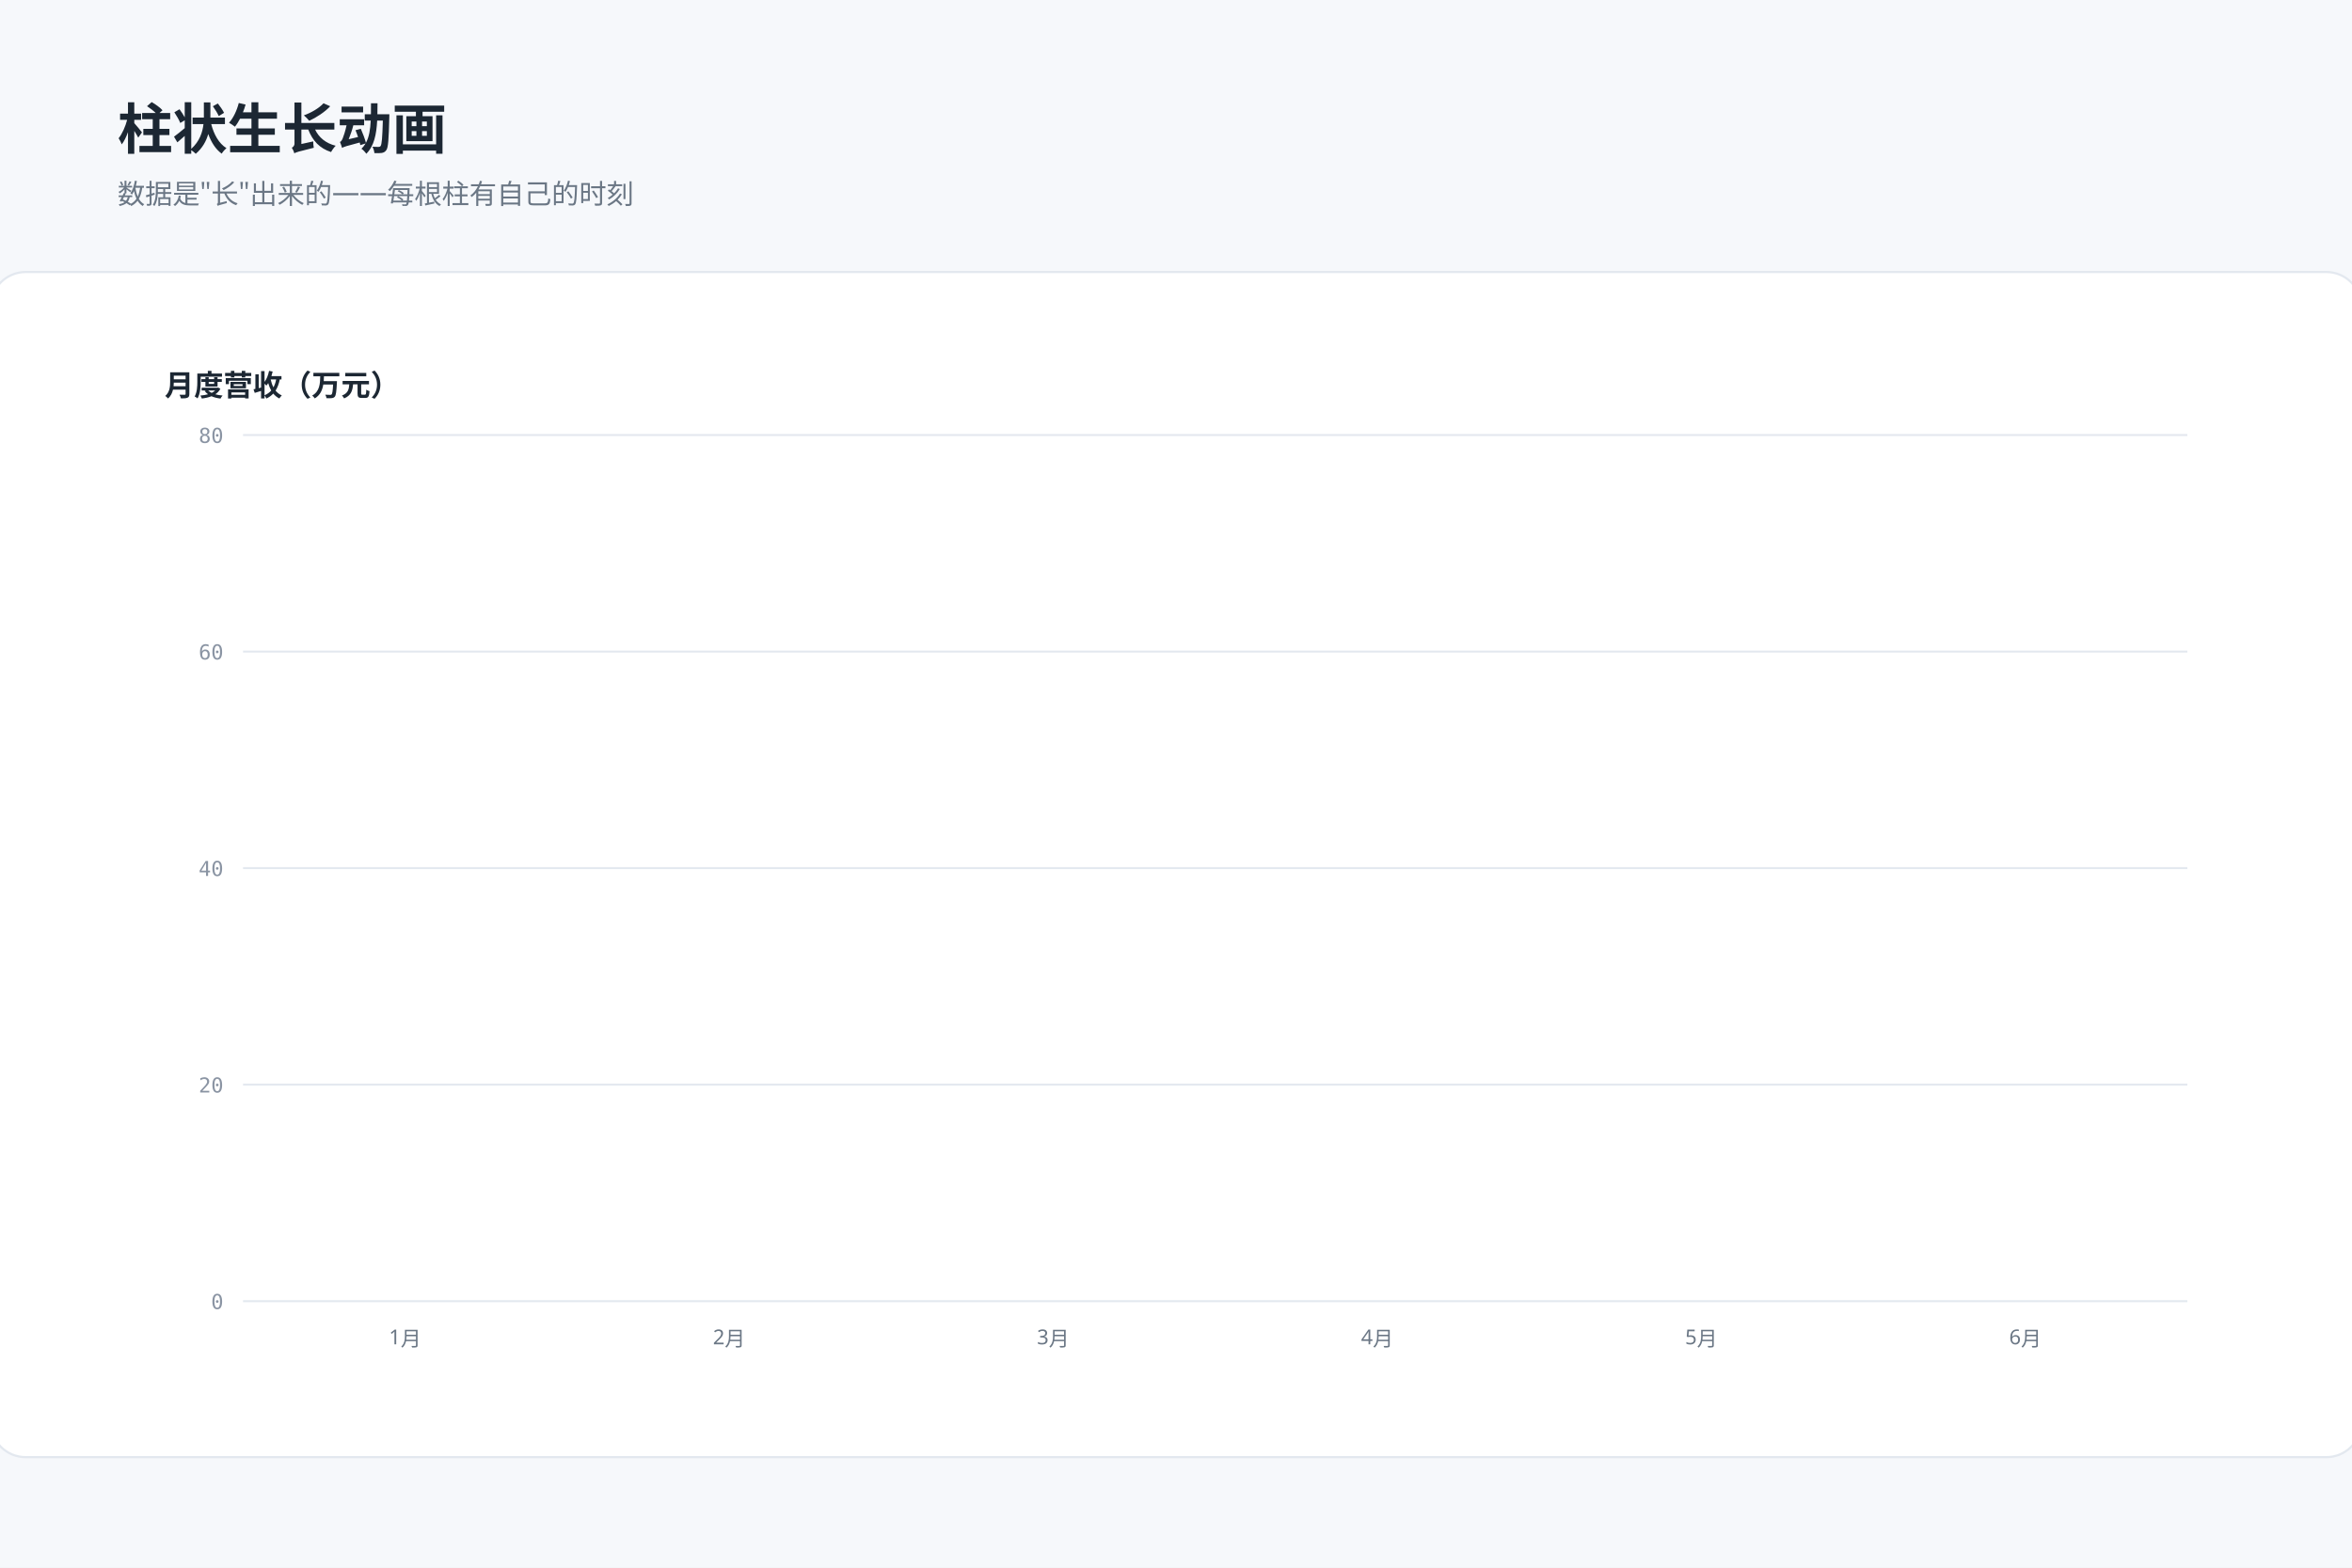
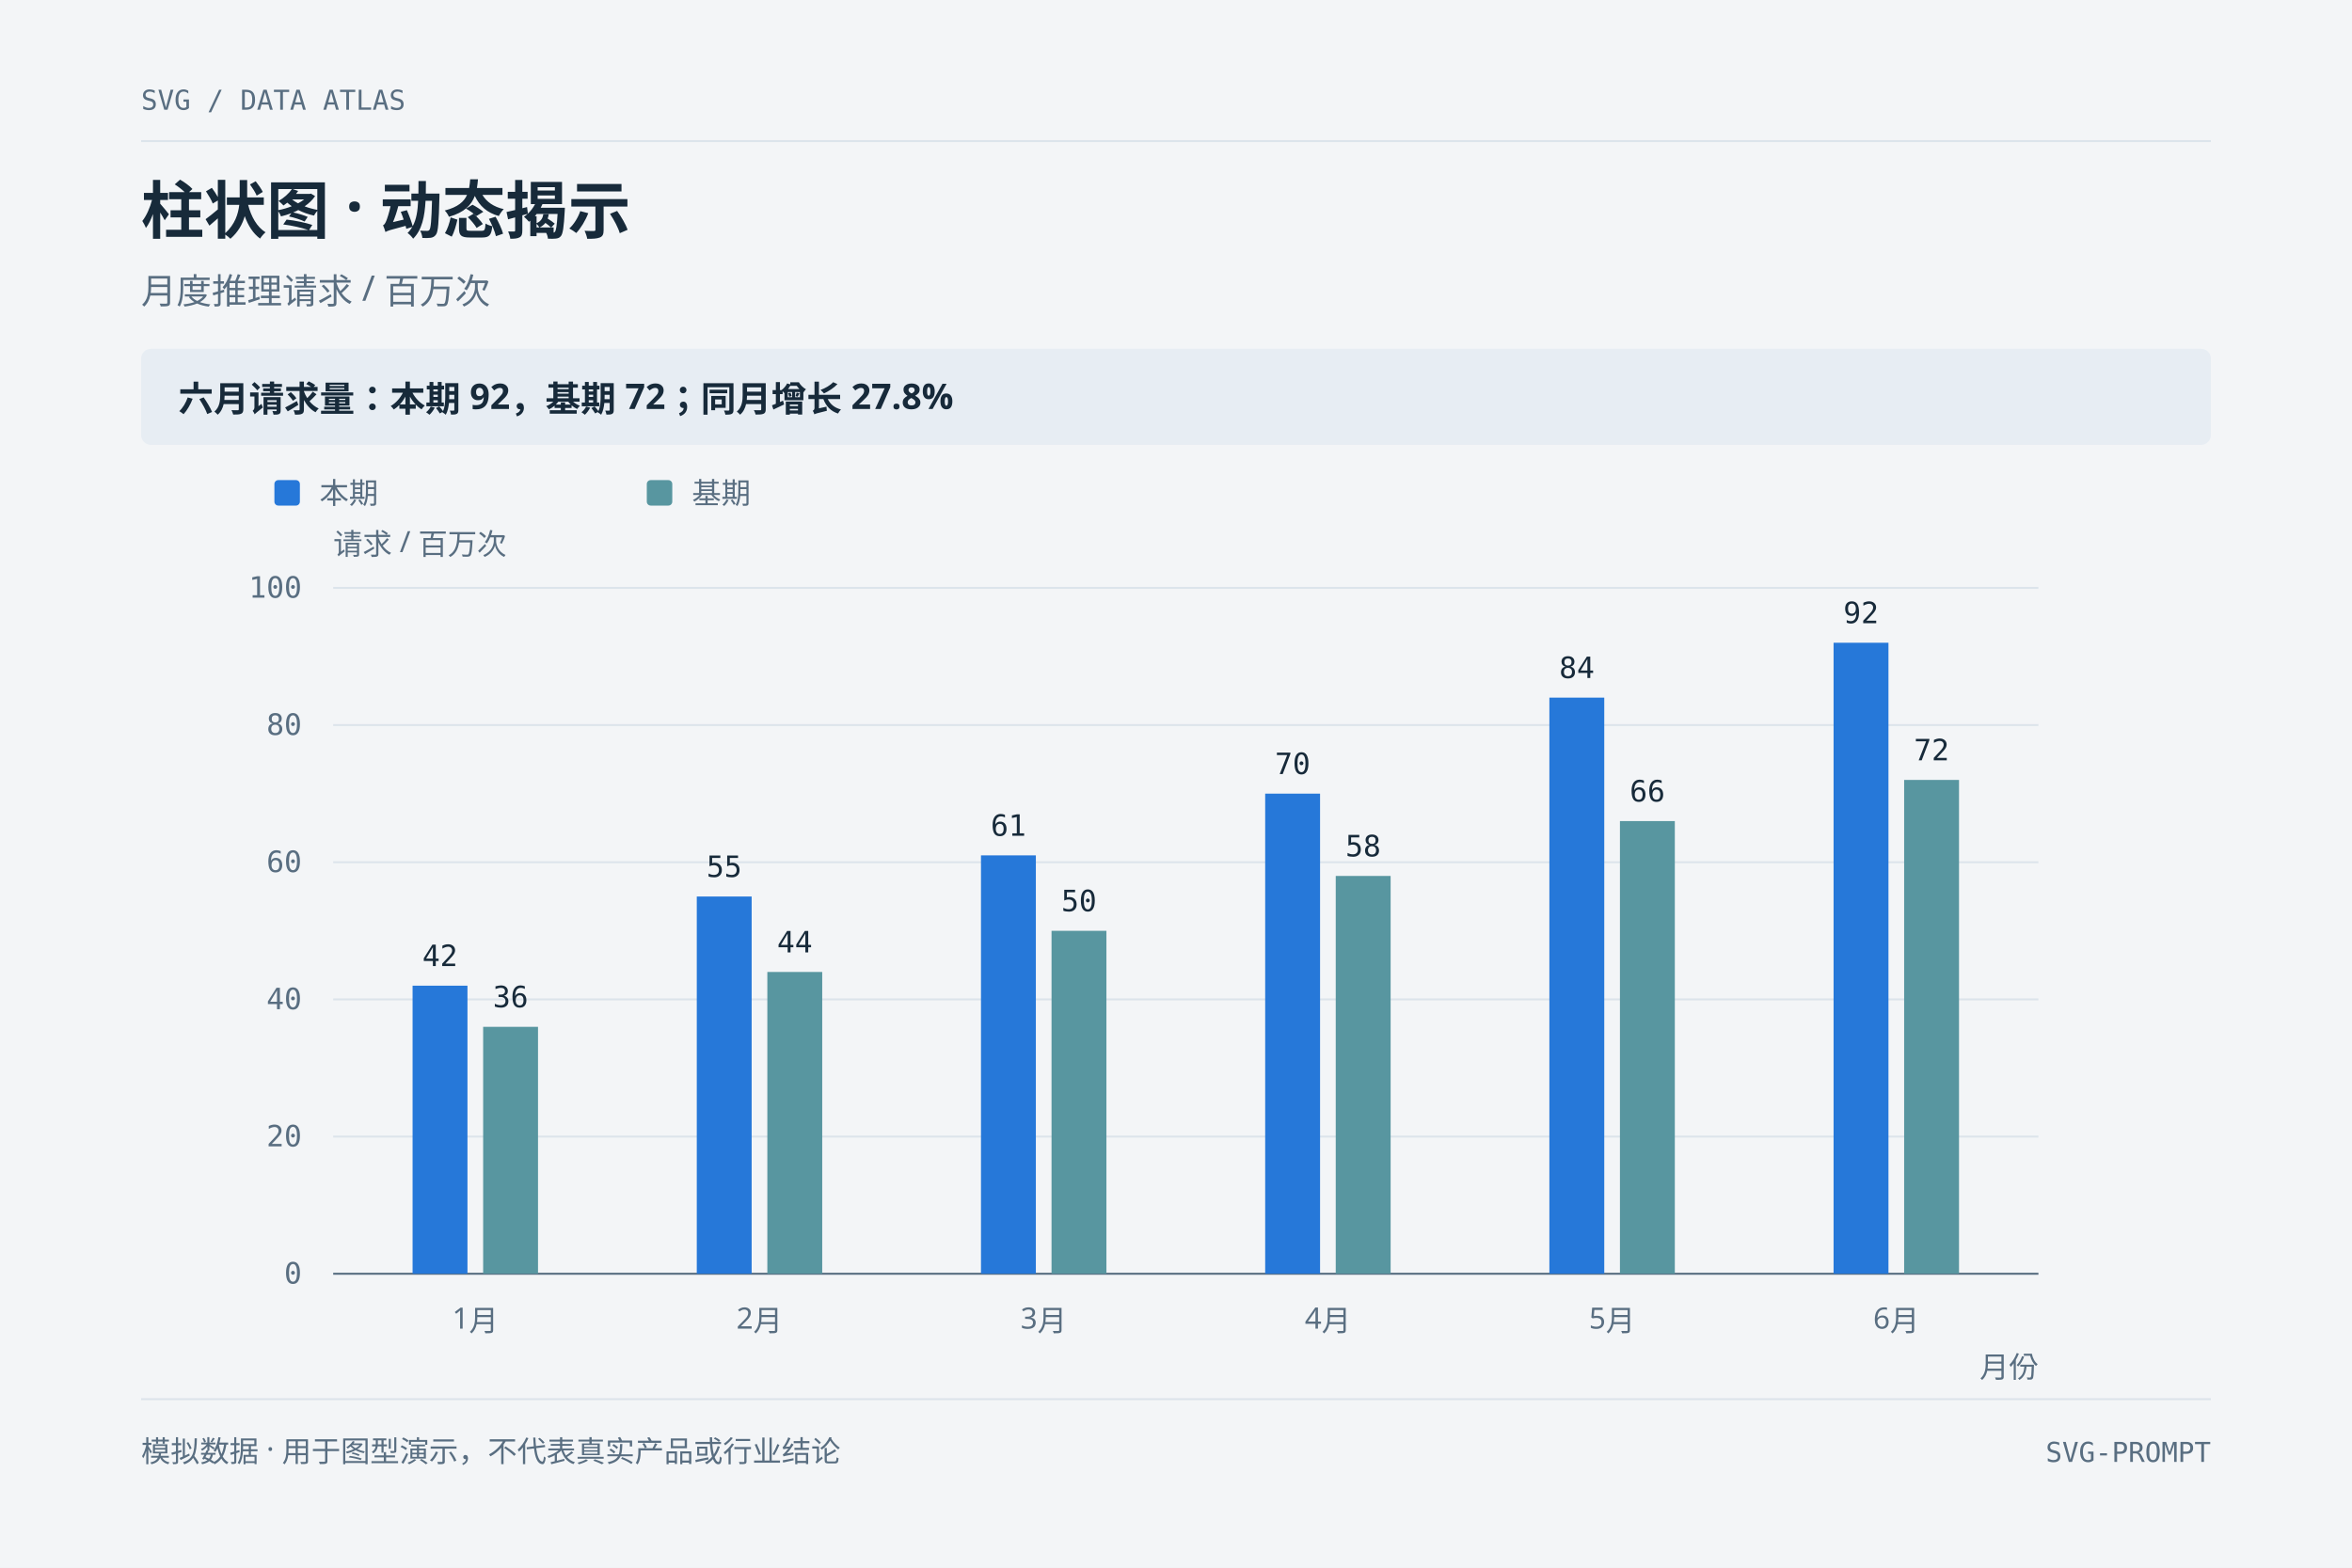
- <svg xmlns="http://www.w3.org/2000/svg" width="1200" height="800" viewBox="0 0 1200 800" font-family="PingFang SC, Hiragino Sans GB, Microsoft YaHei, sans-serif">
-   <rect width="1200" height="800" fill="#f6f8fb" />
-   <text x="60" y="76" font-size="28" font-weight="700" fill="#1c2733">柱状生长动画</text>
-   <text x="60" y="104" font-size="14" fill="#6b7785">数据是"长"出来的——每根柱有自己的时刻</text>
-   <g transform="translate(600,430) scale(1.12) translate(-600,-430)">
-     <g>
-       <rect x="60" y="170" width="1080" height="540" rx="16" fill="#ffffff" stroke="#e3e8ef" />
-     </g>
+ <svg xmlns="http://www.w3.org/2000/svg" width="1200" height="800" viewBox="0 0 1200 800" role="img" aria-labelledby="title desc">
+   <rect x="0.000" y="0.000" width="1200.000" height="800.000" rx="0" fill="#f3f5f7" />
+   <text x="72.000" y="56.000" font-size="14" fill="#596e81" text-anchor="start" font-weight="400" font-family="SFMono-Regular, Consolas, monospace">SVG / DATA ATLAS</text>
+   <line x1="72.000" y1="72.000" x2="1128.000" y2="72.000" stroke="#dce4eb" stroke-width="1" />
+   <text x="72.000" y="119.000" font-size="32" fill="#172a3a" text-anchor="start" font-weight="700" font-family="PingFang SC, Microsoft YaHei, sans-serif">柱状图 · 动态揭示</text>
+   <text x="72.000" y="155.000" font-size="18" fill="#596e81" text-anchor="start" font-weight="400" font-family="PingFang SC, Microsoft YaHei, sans-serif">月度推理请求 / 百万次</text>
+   <rect x="72.000" y="178.000" width="1056.000" height="49.000" rx="5" fill="#e7edf3" />
+   <text x="91.000" y="210.000" font-size="18" fill="#172a3a" text-anchor="start" font-weight="600" font-family="PingFang SC, Microsoft YaHei, sans-serif">六月请求量：本期 92，基期 72；同月增长 27.8%</text>
+   <line x1="72.000" y1="714.000" x2="1128.000" y2="714.000" stroke="#dce4eb" stroke-width="1" />
+   <text x="72.000" y="746.000" font-size="15" fill="#596e81" text-anchor="start" font-weight="400" font-family="PingFang SC, Microsoft YaHei, sans-serif">模拟数据 · 用于图型演示，不代表真实产品或行业结论</text>
+   <text x="1128.000" y="746.000" font-size="14" fill="#596e81" text-anchor="end" font-weight="400" font-family="SFMono-Regular, Consolas, monospace">SVG-PROMPT</text>
+   <rect x="140.000" y="245.000" width="13.000" height="13.000" rx="2" fill="#2678d9" />
+   <text x="163.000" y="257.000" font-size="15" fill="#596e81" text-anchor="start" font-weight="400" font-family="PingFang SC, Microsoft YaHei, sans-serif">本期</text>
+   <rect x="330.000" y="245.000" width="13.000" height="13.000" rx="2" fill="#5896a0" />
+   <text x="353.000" y="257.000" font-size="15" fill="#596e81" text-anchor="start" font-weight="400" font-family="PingFang SC, Microsoft YaHei, sans-serif">基期</text>
+   <line x1="170.000" y1="650.000" x2="1040.000" y2="650.000" stroke="#dce4eb" stroke-width="1" />
+   <text x="154.000" y="655.000" font-size="15" fill="#596e81" text-anchor="end" font-weight="400" font-family="SFMono-Regular, Consolas, monospace">0</text>
+   <line x1="170.000" y1="580.000" x2="1040.000" y2="580.000" stroke="#dce4eb" stroke-width="1" />
+   <text x="154.000" y="585.000" font-size="15" fill="#596e81" text-anchor="end" font-weight="400" font-family="SFMono-Regular, Consolas, monospace">20</text>
+   <line x1="170.000" y1="510.000" x2="1040.000" y2="510.000" stroke="#dce4eb" stroke-width="1" />
+   <text x="154.000" y="515.000" font-size="15" fill="#596e81" text-anchor="end" font-weight="400" font-family="SFMono-Regular, Consolas, monospace">40</text>
+   <line x1="170.000" y1="440.000" x2="1040.000" y2="440.000" stroke="#dce4eb" stroke-width="1" />
+   <text x="154.000" y="445.000" font-size="15" fill="#596e81" text-anchor="end" font-weight="400" font-family="SFMono-Regular, Consolas, monospace">60</text>
+   <line x1="170.000" y1="370.000" x2="1040.000" y2="370.000" stroke="#dce4eb" stroke-width="1" />
+   <text x="154.000" y="375.000" font-size="15" fill="#596e81" text-anchor="end" font-weight="400" font-family="SFMono-Regular, Consolas, monospace">80</text>
+   <line x1="170.000" y1="300.000" x2="1040.000" y2="300.000" stroke="#dce4eb" stroke-width="1" />
+   <text x="154.000" y="305.000" font-size="15" fill="#596e81" text-anchor="end" font-weight="400" font-family="SFMono-Regular, Consolas, monospace">100</text>
+   <line x1="170.000" y1="650.000" x2="1040.000" y2="650.000" stroke="#596e81" stroke-width="1" />
+   <text x="242.500" y="678.000" font-size="15" fill="#596e81" text-anchor="middle" font-weight="400" font-family="PingFang SC, Microsoft YaHei, sans-serif">1月</text>
+   <text x="387.500" y="678.000" font-size="15" fill="#596e81" text-anchor="middle" font-weight="400" font-family="PingFang SC, Microsoft YaHei, sans-serif">2月</text>
+   <text x="532.500" y="678.000" font-size="15" fill="#596e81" text-anchor="middle" font-weight="400" font-family="PingFang SC, Microsoft YaHei, sans-serif">3月</text>
+   <text x="677.500" y="678.000" font-size="15" fill="#596e81" text-anchor="middle" font-weight="400" font-family="PingFang SC, Microsoft YaHei, sans-serif">4月</text>
+   <text x="822.500" y="678.000" font-size="15" fill="#596e81" text-anchor="middle" font-weight="400" font-family="PingFang SC, Microsoft YaHei, sans-serif">5月</text>
+   <text x="967.500" y="678.000" font-size="15" fill="#596e81" text-anchor="middle" font-weight="400" font-family="PingFang SC, Microsoft YaHei, sans-serif">6月</text>
+   <text x="170.000" y="283.000" font-size="15" fill="#596e81" text-anchor="start" font-weight="400" font-family="PingFang SC, Microsoft YaHei, sans-serif">请求 / 百万次</text>
+   <text x="1040.000" y="703.000" font-size="15" fill="#596e81" text-anchor="end" font-weight="400" font-family="PingFang SC, Microsoft YaHei, sans-serif">月份</text>
+   <style>.reveal{clip-path:inset(0 0 0 0);animation:reveal 8s infinite}@keyframes reveal{0%,5%{clip-path:inset(0 100% 0 0)}35%,92%{clip-path:inset(0 0 0 0)}100%{clip-path:inset(0 100% 0 0)}}@media(prefers-reduced-motion:reduce){.reveal{animation:none;clip-path:none}}</style>
+   <g class="reveal">
+     <rect x="210.500" y="503.000" width="28.000" height="147.000" rx="0" fill="#2678d9" data-value="42" data-scale="3.5" />
+     <text x="224.500" y="493.000" font-size="15" fill="#172a3a" text-anchor="middle" font-weight="400" font-family="SFMono-Regular, Consolas, monospace">42</text>
+     <rect x="246.500" y="524.000" width="28.000" height="126.000" rx="0" fill="#5896a0" data-value="36" data-scale="3.5" />
+     <text x="260.500" y="514.000" font-size="15" fill="#172a3a" text-anchor="middle" font-weight="400" font-family="SFMono-Regular, Consolas, monospace">36</text>
+     <rect x="355.500" y="457.500" width="28.000" height="192.500" rx="0" fill="#2678d9" data-value="55" data-scale="3.5" />
+     <text x="369.500" y="447.500" font-size="15" fill="#172a3a" text-anchor="middle" font-weight="400" font-family="SFMono-Regular, Consolas, monospace">55</text>
+     <rect x="391.500" y="496.000" width="28.000" height="154.000" rx="0" fill="#5896a0" data-value="44" data-scale="3.5" />
+     <text x="405.500" y="486.000" font-size="15" fill="#172a3a" text-anchor="middle" font-weight="400" font-family="SFMono-Regular, Consolas, monospace">44</text>
+     <rect x="500.500" y="436.500" width="28.000" height="213.500" rx="0" fill="#2678d9" data-value="61" data-scale="3.5" />
+     <text x="514.500" y="426.500" font-size="15" fill="#172a3a" text-anchor="middle" font-weight="400" font-family="SFMono-Regular, Consolas, monospace">61</text>
+     <rect x="536.500" y="475.000" width="28.000" height="175.000" rx="0" fill="#5896a0" data-value="50" data-scale="3.5" />
+     <text x="550.500" y="465.000" font-size="15" fill="#172a3a" text-anchor="middle" font-weight="400" font-family="SFMono-Regular, Consolas, monospace">50</text>
+     <rect x="645.500" y="405.000" width="28.000" height="245.000" rx="0" fill="#2678d9" data-value="70" data-scale="3.5" />
+     <text x="659.500" y="395.000" font-size="15" fill="#172a3a" text-anchor="middle" font-weight="400" font-family="SFMono-Regular, Consolas, monospace">70</text>
+     <rect x="681.500" y="447.000" width="28.000" height="203.000" rx="0" fill="#5896a0" data-value="58" data-scale="3.5" />
+     <text x="695.500" y="437.000" font-size="15" fill="#172a3a" text-anchor="middle" font-weight="400" font-family="SFMono-Regular, Consolas, monospace">58</text>
+     <rect x="790.500" y="356.000" width="28.000" height="294.000" rx="0" fill="#2678d9" data-value="84" data-scale="3.5" />
+     <text x="804.500" y="346.000" font-size="15" fill="#172a3a" text-anchor="middle" font-weight="400" font-family="SFMono-Regular, Consolas, monospace">84</text>
+     <rect x="826.500" y="419.000" width="28.000" height="231.000" rx="0" fill="#5896a0" data-value="66" data-scale="3.5" />
+     <text x="840.500" y="409.000" font-size="15" fill="#172a3a" text-anchor="middle" font-weight="400" font-family="SFMono-Regular, Consolas, monospace">66</text>
+     <rect x="935.500" y="328.000" width="28.000" height="322.000" rx="0" fill="#2678d9" data-value="92" data-scale="3.5" />
+     <text x="949.500" y="318.000" font-size="15" fill="#172a3a" text-anchor="middle" font-weight="400" font-family="SFMono-Regular, Consolas, monospace">92</text>
+     <rect x="971.500" y="398.000" width="28.000" height="252.000" rx="0" fill="#5896a0" data-value="72" data-scale="3.5" />
+     <text x="985.500" y="388.000" font-size="15" fill="#172a3a" text-anchor="middle" font-weight="400" font-family="SFMono-Regular, Consolas, monospace">72</text>
  </g>
-   <text x="84" y="202" font-size="15" fill="#1c2733" text-anchor="start" font-weight="700">月度营收（万元）</text>
-   <line x1="124" y1="664" x2="1116" y2="664" stroke="#e3e8ef" />
-   <text x="114" y="668" font-size="10.5" fill="#8a94a3" text-anchor="end" font-family="SFMono-Regular, Menlo, monospace">0</text>
-   <line x1="124" y1="553.5" x2="1116" y2="553.5" stroke="#e3e8ef" />
-   <text x="114" y="557.5" font-size="10.5" fill="#8a94a3" text-anchor="end" font-family="SFMono-Regular, Menlo, monospace">20</text>
-   <line x1="124" y1="443" x2="1116" y2="443" stroke="#e3e8ef" />
-   <text x="114" y="447" font-size="10.5" fill="#8a94a3" text-anchor="end" font-family="SFMono-Regular, Menlo, monospace">40</text>
-   <line x1="124" y1="332.5" x2="1116" y2="332.5" stroke="#e3e8ef" />
-   <text x="114" y="336.5" font-size="10.5" fill="#8a94a3" text-anchor="end" font-family="SFMono-Regular, Menlo, monospace">60</text>
-   <line x1="124" y1="222" x2="1116" y2="222" stroke="#e3e8ef" />
-   <text x="114" y="226" font-size="10.5" fill="#8a94a3" text-anchor="end" font-family="SFMono-Regular, Menlo, monospace">80</text>
-   <text x="206.667" y="686" font-size="10.5" fill="#6b7785" text-anchor="middle">1月</text>
-   <text x="372" y="686" font-size="10.5" fill="#6b7785" text-anchor="middle">2月</text>
-   <text x="537.333" y="686" font-size="10.5" fill="#6b7785" text-anchor="middle">3月</text>
-   <text x="702.667" y="686" font-size="10.5" fill="#6b7785" text-anchor="middle">4月</text>
-   <text x="868" y="686" font-size="10.5" fill="#6b7785" text-anchor="middle">5月</text>
-   <text x="1033.333" y="686" font-size="10.5" fill="#6b7785" text-anchor="middle">6月</text>
-   <rect x="180.667" y="664" width="52" height="0" rx="5" fill="#4f8ef7" opacity="0.9">
-     <animate attributeName="height" values="0;0;232.1;232.1" keyTimes="0;0.057;0.200;1" dur="7s" repeatCount="indefinite" />
-     <animate attributeName="y" values="664;664;431.9;431.9" keyTimes="0;0.057;0.200;1" dur="7s" repeatCount="indefinite" />
-   </rect>
-   <text x="206.667" y="423.95" font-size="11" font-weight="700" fill="#4f8ef7" text-anchor="middle" opacity="0">
-     <animate attributeName="opacity" values="0;0;1;1;0" keyTimes="0;0.200;0.240;0.93;1" dur="7s" repeatCount="indefinite" />42w</text>
-   <rect x="346" y="664" width="52" height="0" rx="5" fill="#4f8ef7" opacity="0.9">
-     <animate attributeName="height" values="0;0;320.4;320.4" keyTimes="0;0.107;0.250;1" dur="7s" repeatCount="indefinite" />
-     <animate attributeName="y" values="664;664;343.6;343.6" keyTimes="0;0.107;0.250;1" dur="7s" repeatCount="indefinite" />
-   </rect>
-   <text x="372" y="335.55" font-size="11" font-weight="700" fill="#4f8ef7" text-anchor="middle" opacity="0">
-     <animate attributeName="opacity" values="0;0;1;1;0" keyTimes="0;0.250;0.290;0.93;1" dur="7s" repeatCount="indefinite" />58w</text>
-   <rect x="511.333" y="664" width="52" height="0" rx="5" fill="#4f8ef7" opacity="0.9">
-     <animate attributeName="height" values="0;0;276.3;276.3" keyTimes="0;0.157;0.300;1" dur="7s" repeatCount="indefinite" />
-     <animate attributeName="y" values="664;664;387.8;387.8" keyTimes="0;0.157;0.300;1" dur="7s" repeatCount="indefinite" />
-   </rect>
-   <text x="537.333" y="379.75" font-size="11" font-weight="700" fill="#4f8ef7" text-anchor="middle" opacity="0">
-     <animate attributeName="opacity" values="0;0;1;1;0" keyTimes="0;0.300;0.340;0.93;1" dur="7s" repeatCount="indefinite" />50w</text>
-   <rect x="676.667" y="664" width="52" height="0" rx="5" fill="#4f8ef7" opacity="0.9">
-     <animate attributeName="height" values="0;0;364.6;364.6" keyTimes="0;0.207;0.350;1" dur="7s" repeatCount="indefinite" />
-     <animate attributeName="y" values="664;664;299.4;299.4" keyTimes="0;0.207;0.350;1" dur="7s" repeatCount="indefinite" />
-   </rect>
-   <text x="702.667" y="291.35" font-size="11" font-weight="700" fill="#4f8ef7" text-anchor="middle" opacity="0">
-     <animate attributeName="opacity" values="0;0;1;1;0" keyTimes="0;0.350;0.390;0.93;1" dur="7s" repeatCount="indefinite" />66w</text>
-   <rect x="842" y="664" width="52" height="0" rx="5" fill="#4f8ef7" opacity="0.9">
-     <animate attributeName="height" values="0;0;408.9;408.9" keyTimes="0;0.257;0.400;1" dur="7s" repeatCount="indefinite" />
-     <animate attributeName="y" values="664;664;255.1;255.1" keyTimes="0;0.257;0.400;1" dur="7s" repeatCount="indefinite" />
-   </rect>
-   <text x="868" y="247.15" font-size="11" font-weight="700" fill="#4f8ef7" text-anchor="middle" opacity="0">
-     <animate attributeName="opacity" values="0;0;1;1;0" keyTimes="0;0.400;0.440;0.93;1" dur="7s" repeatCount="indefinite" />74w</text>
-   <rect x="1007.333" y="664" width="52" height="0" rx="5" fill="#4f8ef7" opacity="0.9">
-     <animate attributeName="height" values="0;0;348.1;348.1" keyTimes="0;0.307;0.450;1" dur="7s" repeatCount="indefinite" />
-     <animate attributeName="y" values="664;664;315.9;315.9" keyTimes="0;0.307;0.450;1" dur="7s" repeatCount="indefinite" />
-   </rect>
-   <text x="1033.333" y="307.925" font-size="11" font-weight="700" fill="#4f8ef7" text-anchor="middle" opacity="0">
-     <animate attributeName="opacity" values="0;0;1;1;0" keyTimes="0;0.450;0.490;0.93;1" dur="7s" repeatCount="indefinite" />63w</text>
</svg>
